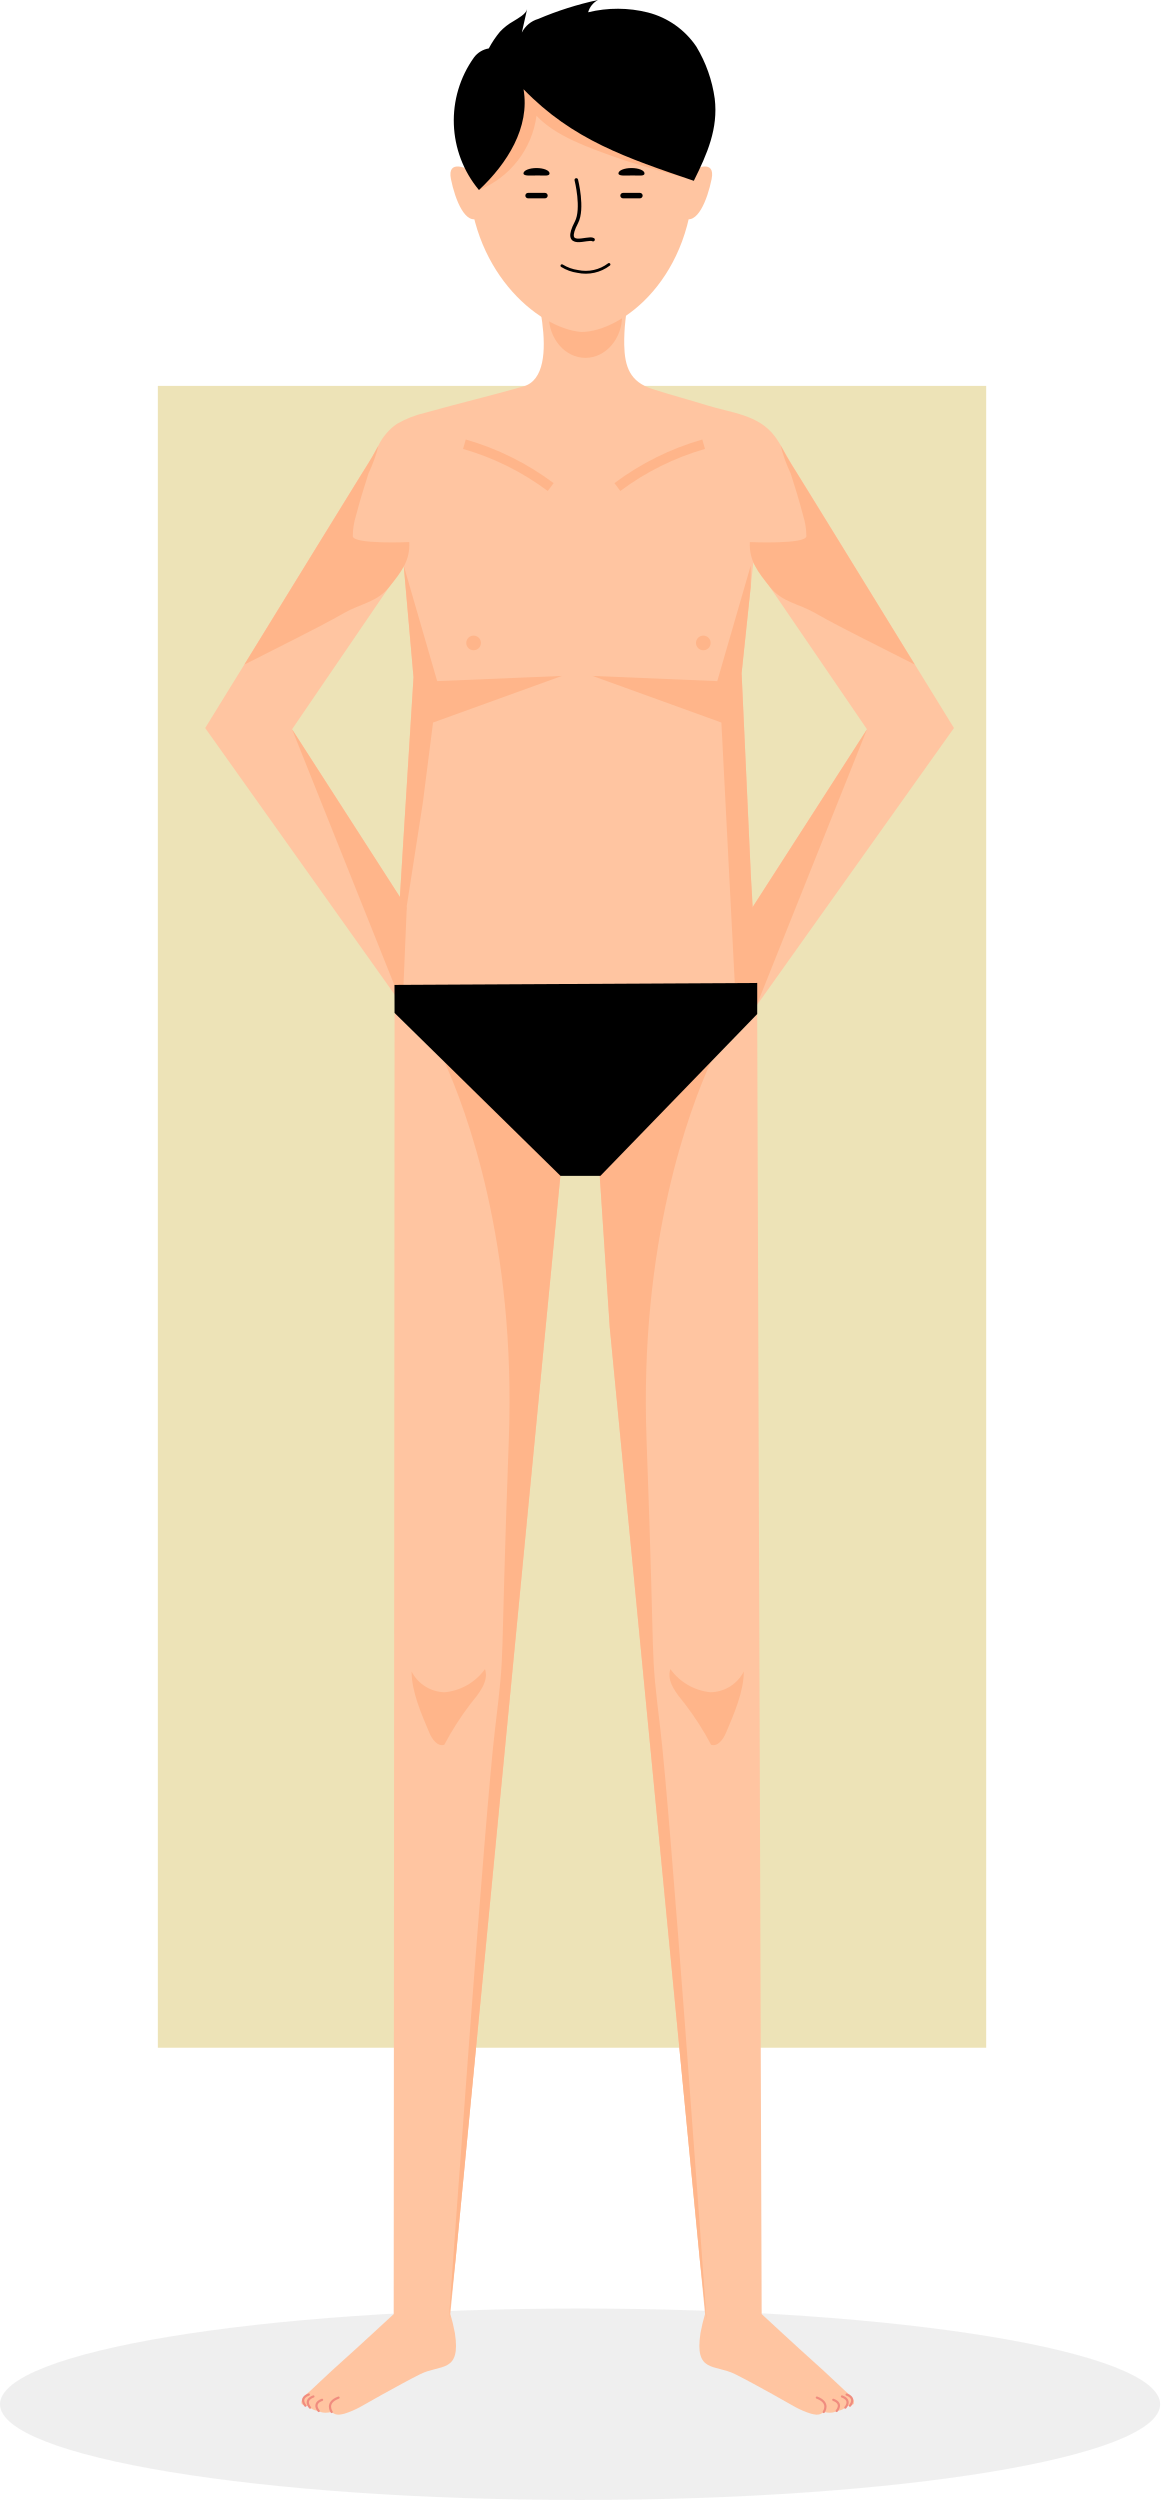
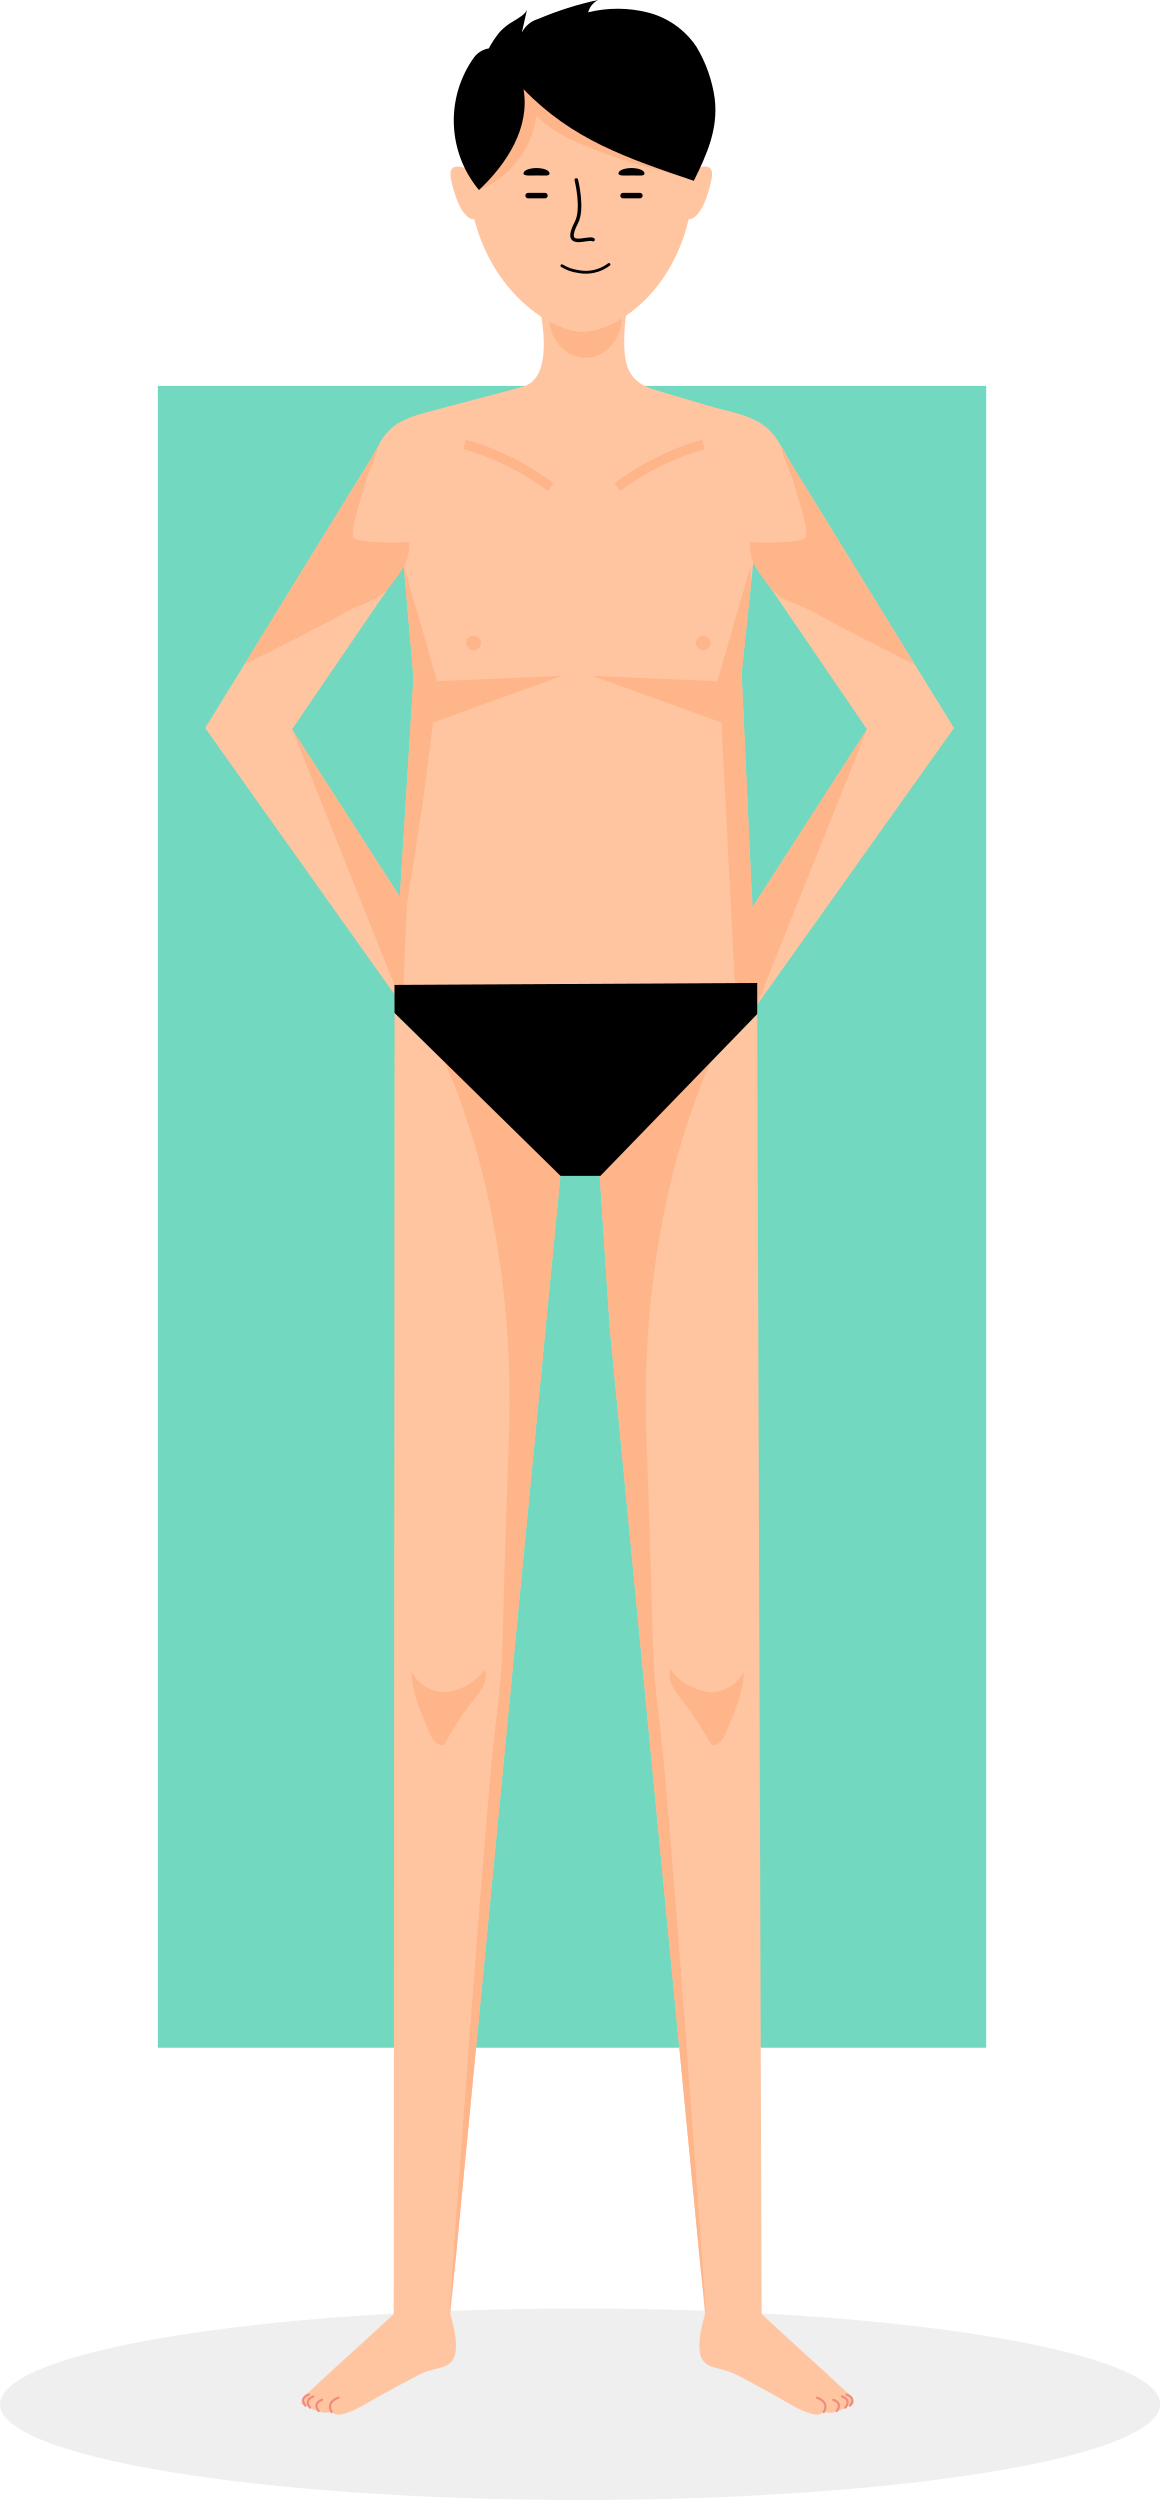
<svg xmlns="http://www.w3.org/2000/svg" width="118.22" height="254.751" viewBox="0 0 118.22 254.751">
-   <g id="Grupo_55841" data-name="Grupo 55841" transform="translate(-220.761 -116.868)">
-     <rect id="Rectángulo_5354" data-name="Rectángulo 5354" width="84.408" height="169.342" transform="translate(236.846 156.191)" fill="#ede3b7" />
-     <g id="Grupo_55804" data-name="Grupo 55804">
-       <g id="Grupo_55803" data-name="Grupo 55803">
-         <g id="Grupo_55802" data-name="Grupo 55802">
-           <ellipse id="Elipse_4043" data-name="Elipse 4043" cx="59.11" cy="9.755" rx="59.11" ry="9.755" transform="translate(220.761 352.108)" fill="#606060" opacity="0.1" />
-           <g id="Grupo_55799" data-name="Grupo 55799">
-             <g id="Grupo_55791" data-name="Grupo 55791">
-               <path id="Trazado_105548" data-name="Trazado 105548" d="M277.879,236.545l-1.52,15.59-9.18,95.04-.53,5.49h-5.77l.09-132.57,5.07,4.94Z" fill="#ffc5a1" />
-               <path id="Trazado_105549" data-name="Trazado 105549" d="M263.593,358.792c-2.066,1.024-6.181,3.378-6.181,3.378a9.148,9.148,0,0,1-1.549.652,3.32,3.32,0,0,1-.542.1.956.956,0,0,1-.762-.28c-1,.254-1.372-.135-1.372-.135-.381.1-1.058-.449-1.058-.449a1.959,1.959,0,0,1-.61-.2c-.118-.2.009-.644.423-.974s2.253-2.134,3.768-3.471c1.567-1.4,4.725-4.327,5.182-4.75h5.758a19.262,19.262,0,0,1,.466,1.955C267.742,358.7,265.659,357.767,263.593,358.792Z" fill="#ffc5a1" />
-               <path id="Trazado_105550" data-name="Trazado 105550" d="M254.559,362.65s-.694-.95.7-1.465" fill="none" stroke="#f08c7f" stroke-linecap="round" stroke-linejoin="round" stroke-width="0.226" />
-               <path id="Trazado_105551" data-name="Trazado 105551" d="M253.238,362.548s-.7-.755.343-1.138" fill="none" stroke="#f08c7f" stroke-linecap="round" stroke-linejoin="round" stroke-width="0.226" />
-               <path id="Trazado_105552" data-name="Trazado 105552" d="M252.354,362.207s-.7-.755.343-1.139" fill="none" stroke="#f08c7f" stroke-linecap="round" stroke-linejoin="round" stroke-width="0.226" />
-               <path id="Trazado_105553" data-name="Trazado 105553" d="M251.882,362.01s-.7-.755.343-1.138" fill="none" stroke="#f08c7f" stroke-linecap="round" stroke-linejoin="round" stroke-width="0.226" />
-             </g>
-             <path id="Trazado_105554" data-name="Trazado 105554" d="M266.082,289.31a5.728,5.728,0,0,0,4.1-2.364c.422,1.28-.642,2.513-1.49,3.561a29.856,29.856,0,0,0-2.658,4.154c-.675.221-1.233-.547-1.511-1.2-.791-1.861-1.832-4.231-1.821-6.266A3.877,3.877,0,0,0,266.082,289.31Z" fill="#ffb58a" />
-             <path id="Trazado_105555" data-name="Trazado 105555" d="M277.879,236.545l-1.52,15.59-9.18,95.04-.61,5.49-.08.68s.02-.23.05-.68c.43-6.05,3.63-50.91,4.66-59.55,1.1-9.27.47-4.09,1.41-29.54.75-20.05-4.36-33.66-6.57-38.54Z" fill="#ffb58a" />
-             <g id="Grupo_55792" data-name="Grupo 55792">
-               <path id="Trazado_105556" data-name="Trazado 105556" d="M281.859,236.374l1.036,15.76,9.18,95.04.53,5.49h5.77l-.456-132.46-4.7,4.83Z" fill="#ffc5a1" />
-               <path id="Trazado_105557" data-name="Trazado 105557" d="M295.662,358.792c2.066,1.024,6.181,3.378,6.181,3.378a9.112,9.112,0,0,0,1.549.652,3.32,3.32,0,0,0,.542.1.956.956,0,0,0,.762-.28c1,.254,1.372-.135,1.372-.135.381.1,1.058-.449,1.058-.449a1.959,1.959,0,0,0,.61-.2c.118-.2-.009-.644-.424-.974s-2.252-2.134-3.767-3.471c-1.567-1.4-4.725-4.327-5.182-4.75h-5.758a19.262,19.262,0,0,0-.466,1.955C291.513,358.7,293.6,357.767,295.662,358.792Z" fill="#ffc5a1" />
-               <path id="Trazado_105558" data-name="Trazado 105558" d="M304.7,362.65s.694-.95-.7-1.465" fill="none" stroke="#f08c7f" stroke-linecap="round" stroke-linejoin="round" stroke-width="0.226" />
-               <path id="Trazado_105559" data-name="Trazado 105559" d="M306.017,362.548s.7-.755-.343-1.138" fill="none" stroke="#f08c7f" stroke-linecap="round" stroke-linejoin="round" stroke-width="0.226" />
-               <path id="Trazado_105560" data-name="Trazado 105560" d="M306.9,362.207s.7-.755-.343-1.139" fill="none" stroke="#f08c7f" stroke-linecap="round" stroke-linejoin="round" stroke-width="0.226" />
-               <path id="Trazado_105561" data-name="Trazado 105561" d="M307.373,362.01s.7-.755-.343-1.138" fill="none" stroke="#f08c7f" stroke-linecap="round" stroke-linejoin="round" stroke-width="0.226" />
-             </g>
-             <path id="Trazado_105562" data-name="Trazado 105562" d="M293.172,289.31a5.731,5.731,0,0,1-4.1-2.364c-.421,1.28.643,2.513,1.49,3.561a29.77,29.77,0,0,1,2.659,4.154c.675.221,1.233-.547,1.511-1.2.791-1.861,1.832-4.231,1.82-6.266A3.874,3.874,0,0,1,293.172,289.31Z" fill="#ffb58a" />
-             <path id="Trazado_105563" data-name="Trazado 105563" d="M281.859,236.5l1.036,15.638,9.18,95.04.61,5.49.08.68s-.02-.23-.05-.68c-.43-6.05-3.63-50.91-4.66-59.55-1.1-9.27-.47-4.09-1.41-29.54-.75-20.05,4.36-33.66,6.57-38.54Z" fill="#ffb58a" />
-             <path id="Trazado_105564" data-name="Trazado 105564" d="M317.969,191.055l-1.53-2.49q-1.9-3.075-3.79-6.15-2.415-3.915-4.83-7.85-2.325-3.795-4.66-7.58c-.59-.95-1.19-1.89-1.76-2.85-.56-.94-1.04-1.93-1.69-2.81-1.65-2.21-4.46-2.39-6.89-3.15-1.86-.58-3.74-1.07-5.59-1.67-2.27-.73-2.81-2.25-2.86-4.5a20.361,20.361,0,0,1,.12-2.46c.02-.17.04-.33.06-.5a31.264,31.264,0,0,1,1.25-5.49l-3.02.29a.01.01,0,0,1-.01.01l-2.8.27h-5.23a33.992,33.992,0,0,1,1.19,5.02v.01c.03.17.06.35.08.53.38,2.89.23,5.95-1.91,6.56-3.3.94-6.65,1.74-9.96,2.67a10.646,10.646,0,0,0-2.94,1.15,5.743,5.743,0,0,0-1.87,2.19s.01,0,0,.01c-.07.12-.14.24-.2.36-.51.98-1.13,1.91-1.71,2.85-1.46,2.36-2.91,4.73-4.37,7.09q-2.4,3.915-4.81,7.82-1.3,2.1-2.58,4.2c-.52.83-1.03,1.66-1.54,2.49q-1.155,1.86-2.29,3.72a2.262,2.262,0,0,0-.16.26l20.12,28.31.17-1.82,13.16,6.76,4.85,1.09,17.95-5.19-.04-.9Zm-56.08,11.04-.38,6.17-10.99-17.08,11.38-16.68,1,11.39Zm35.38,3.92-.94-20.54.93-8.81.26-2.46,11.59,16.98-11.69,18.17Z" fill="#ffc5a1" />
-             <ellipse id="Elipse_4044" data-name="Elipse 4044" cx="3.741" cy="4.329" rx="3.741" ry="4.329" transform="translate(276.677 144.677)" fill="#ffb58a" />
-             <path id="Trazado_105565" data-name="Trazado 105565" d="M269.768,182.383a.747.747,0,1,1-.747-.747A.747.747,0,0,1,269.768,182.383Z" fill="#ffb58a" />
-             <path id="Trazado_105566" data-name="Trazado 105566" d="M293.176,182.383a.747.747,0,1,1-.748-.747A.747.747,0,0,1,293.176,182.383Z" fill="#ffb58a" />
-             <g id="Grupo_55798" data-name="Grupo 55798">
-               <g id="Grupo_55797" data-name="Grupo 55797">
-                 <g id="Grupo_55796" data-name="Grupo 55796">
-                   <g id="Grupo_55794" data-name="Grupo 55794">
-                     <path id="Trazado_105567" data-name="Trazado 105567" d="M291.474,134.382c0,10.733-7.315,16.315-11.483,16.315-4.539-.387-11.484-6.44-11.484-16.315,0-11.5,5.142-12.666,11.484-12.666S291.474,121.716,291.474,134.382Z" fill="#ffc5a1" />
-                     <path id="Trazado_105568" data-name="Trazado 105568" d="M283.42,132.869c-2.669-.96-6.061-2.126-7.988-4.206a9.532,9.532,0,0,1-5.87,7.569,31.893,31.893,0,0,1,2.745-11.688,2.162,2.162,0,0,1,.38-.69,1.925,1.925,0,0,1,1.269-.49,10.949,10.949,0,0,1,5.726,1.41,56.768,56.768,0,0,1,5.431,3.207,16.732,16.732,0,0,1,4.306,3.495,8.592,8.592,0,0,1,1.6,2.708c.314,1.236-.56.782-1.437.529C287.522,134.121,285.439,133.6,283.42,132.869Z" fill="#ffb58a" />
-                     <g id="Grupo_55793" data-name="Grupo 55793">
-                       <path id="Trazado_105569" data-name="Trazado 105569" d="M285.97,137.078h-1.723a.277.277,0,0,1-.277-.277h0a.278.278,0,0,1,.277-.278h1.723a.279.279,0,0,1,.278.278h0A.278.278,0,0,1,285.97,137.078Z" />
-                       <path id="Trazado_105570" data-name="Trazado 105570" d="M276.293,137.078h-1.722a.278.278,0,0,1-.278-.277h0a.279.279,0,0,1,.278-.278h1.722a.278.278,0,0,1,.278.278h0A.277.277,0,0,1,276.293,137.078Z" />
+   <g id="Grupo_1069624" data-name="Grupo 1069624" transform="translate(-319 -1727.843)">
+     <g id="Grupo_55841" data-name="Grupo 55841" transform="translate(98.239 1610.975)">
+       <rect id="Rectángulo_5354" data-name="Rectángulo 5354" width="84.408" height="169.342" transform="translate(236.846 156.191)" fill="#73d8c0" />
+       <g id="Grupo_55804" data-name="Grupo 55804">
+         <g id="Grupo_55803" data-name="Grupo 55803">
+           <g id="Grupo_55802" data-name="Grupo 55802">
+             <ellipse id="Elipse_4043" data-name="Elipse 4043" cx="59.11" cy="9.755" rx="59.11" ry="9.755" transform="translate(220.761 352.108)" fill="#606060" opacity="0.1" />
+             <g id="Grupo_55799" data-name="Grupo 55799">
+               <g id="Grupo_55791" data-name="Grupo 55791">
+                 <path id="Trazado_105548" data-name="Trazado 105548" d="M277.879,236.545l-1.52,15.59-9.18,95.04-.53,5.49h-5.77l.09-132.57,5.07,4.94Z" fill="#ffc5a1" />
+                 <path id="Trazado_105549" data-name="Trazado 105549" d="M263.593,358.792c-2.066,1.024-6.181,3.378-6.181,3.378a9.148,9.148,0,0,1-1.549.652,3.32,3.32,0,0,1-.542.1.956.956,0,0,1-.762-.28c-1,.254-1.372-.135-1.372-.135-.381.1-1.058-.449-1.058-.449a1.959,1.959,0,0,1-.61-.2c-.118-.2.009-.644.423-.974s2.253-2.134,3.768-3.471c1.567-1.4,4.725-4.327,5.182-4.75h5.758a19.262,19.262,0,0,1,.466,1.955C267.742,358.7,265.659,357.767,263.593,358.792Z" fill="#ffc5a1" />
+                 <path id="Trazado_105550" data-name="Trazado 105550" d="M254.559,362.65s-.694-.95.7-1.465" fill="none" stroke="#f08c7f" stroke-linecap="round" stroke-linejoin="round" stroke-width="0.226" />
+                 <path id="Trazado_105551" data-name="Trazado 105551" d="M253.238,362.548s-.7-.755.343-1.138" fill="none" stroke="#f08c7f" stroke-linecap="round" stroke-linejoin="round" stroke-width="0.226" />
+                 <path id="Trazado_105552" data-name="Trazado 105552" d="M252.354,362.207s-.7-.755.343-1.139" fill="none" stroke="#f08c7f" stroke-linecap="round" stroke-linejoin="round" stroke-width="0.226" />
+                 <path id="Trazado_105553" data-name="Trazado 105553" d="M251.882,362.01s-.7-.755.343-1.138" fill="none" stroke="#f08c7f" stroke-linecap="round" stroke-linejoin="round" stroke-width="0.226" />
+               </g>
+               <path id="Trazado_105554" data-name="Trazado 105554" d="M266.082,289.31a5.728,5.728,0,0,0,4.1-2.364c.422,1.28-.642,2.513-1.49,3.561a29.856,29.856,0,0,0-2.658,4.154c-.675.221-1.233-.547-1.511-1.2-.791-1.861-1.832-4.231-1.821-6.266A3.877,3.877,0,0,0,266.082,289.31Z" fill="#ffb58a" />
+               <path id="Trazado_105555" data-name="Trazado 105555" d="M277.879,236.545l-1.52,15.59-9.18,95.04-.61,5.49-.08.68s.02-.23.05-.68c.43-6.05,3.63-50.91,4.66-59.55,1.1-9.27.47-4.09,1.41-29.54.75-20.05-4.36-33.66-6.57-38.54Z" fill="#ffb58a" />
+               <g id="Grupo_55792" data-name="Grupo 55792">
+                 <path id="Trazado_105556" data-name="Trazado 105556" d="M281.859,236.374l1.036,15.76,9.18,95.04.53,5.49h5.77l-.456-132.46-4.7,4.83Z" fill="#ffc5a1" />
+                 <path id="Trazado_105557" data-name="Trazado 105557" d="M295.662,358.792c2.066,1.024,6.181,3.378,6.181,3.378a9.112,9.112,0,0,0,1.549.652,3.32,3.32,0,0,0,.542.1.956.956,0,0,0,.762-.28c1,.254,1.372-.135,1.372-.135.381.1,1.058-.449,1.058-.449a1.959,1.959,0,0,0,.61-.2c.118-.2-.009-.644-.424-.974s-2.252-2.134-3.767-3.471c-1.567-1.4-4.725-4.327-5.182-4.75h-5.758a19.262,19.262,0,0,0-.466,1.955C291.513,358.7,293.6,357.767,295.662,358.792Z" fill="#ffc5a1" />
+                 <path id="Trazado_105558" data-name="Trazado 105558" d="M304.7,362.65s.694-.95-.7-1.465" fill="none" stroke="#f08c7f" stroke-linecap="round" stroke-linejoin="round" stroke-width="0.226" />
+                 <path id="Trazado_105559" data-name="Trazado 105559" d="M306.017,362.548s.7-.755-.343-1.138" fill="none" stroke="#f08c7f" stroke-linecap="round" stroke-linejoin="round" stroke-width="0.226" />
+                 <path id="Trazado_105560" data-name="Trazado 105560" d="M306.9,362.207s.7-.755-.343-1.139" fill="none" stroke="#f08c7f" stroke-linecap="round" stroke-linejoin="round" stroke-width="0.226" />
+                 <path id="Trazado_105561" data-name="Trazado 105561" d="M307.373,362.01s.7-.755-.343-1.138" fill="none" stroke="#f08c7f" stroke-linecap="round" stroke-linejoin="round" stroke-width="0.226" />
+               </g>
+               <path id="Trazado_105562" data-name="Trazado 105562" d="M293.172,289.31a5.731,5.731,0,0,1-4.1-2.364c-.421,1.28.643,2.513,1.49,3.561a29.77,29.77,0,0,1,2.659,4.154c.675.221,1.233-.547,1.511-1.2.791-1.861,1.832-4.231,1.82-6.266A3.874,3.874,0,0,1,293.172,289.31Z" fill="#ffb58a" />
+               <path id="Trazado_105563" data-name="Trazado 105563" d="M281.859,236.5l1.036,15.638,9.18,95.04.61,5.49.08.68s-.02-.23-.05-.68c-.43-6.05-3.63-50.91-4.66-59.55-1.1-9.27-.47-4.09-1.41-29.54-.75-20.05,4.36-33.66,6.57-38.54Z" fill="#ffb58a" />
+               <path id="Trazado_105564" data-name="Trazado 105564" d="M317.969,191.055l-1.53-2.49q-1.9-3.075-3.79-6.15-2.415-3.915-4.83-7.85-2.325-3.795-4.66-7.58c-.59-.95-1.19-1.89-1.76-2.85-.56-.94-1.04-1.93-1.69-2.81-1.65-2.21-4.46-2.39-6.89-3.15-1.86-.58-3.74-1.07-5.59-1.67-2.27-.73-2.81-2.25-2.86-4.5a20.361,20.361,0,0,1,.12-2.46c.02-.17.04-.33.06-.5a31.264,31.264,0,0,1,1.25-5.49l-3.02.29a.01.01,0,0,1-.01.01l-2.8.27h-5.23a33.992,33.992,0,0,1,1.19,5.02v.01c.03.17.06.35.08.53.38,2.89.23,5.95-1.91,6.56-3.3.94-6.65,1.74-9.96,2.67a10.646,10.646,0,0,0-2.94,1.15,5.743,5.743,0,0,0-1.87,2.19s.01,0,0,.01c-.07.12-.14.24-.2.36-.51.98-1.13,1.91-1.71,2.85-1.46,2.36-2.91,4.73-4.37,7.09q-2.4,3.915-4.81,7.82-1.3,2.1-2.58,4.2c-.52.83-1.03,1.66-1.54,2.49q-1.155,1.86-2.29,3.72a2.262,2.262,0,0,0-.16.26l20.12,28.31.17-1.82,13.16,6.76,4.85,1.09,17.95-5.19-.04-.9Zm-56.08,11.04-.38,6.17-10.99-17.08,11.38-16.68,1,11.39Zm35.38,3.92-.94-20.54.93-8.81.26-2.46,11.59,16.98-11.69,18.17Z" fill="#ffc5a1" />
+               <ellipse id="Elipse_4044" data-name="Elipse 4044" cx="3.741" cy="4.329" rx="3.741" ry="4.329" transform="translate(276.677 144.677)" fill="#ffb58a" />
+               <path id="Trazado_105565" data-name="Trazado 105565" d="M269.768,182.383a.747.747,0,1,1-.747-.747A.747.747,0,0,1,269.768,182.383Z" fill="#ffb58a" />
+               <path id="Trazado_105566" data-name="Trazado 105566" d="M293.176,182.383a.747.747,0,1,1-.748-.747A.747.747,0,0,1,293.176,182.383Z" fill="#ffb58a" />
+               <g id="Grupo_55798" data-name="Grupo 55798">
+                 <g id="Grupo_55797" data-name="Grupo 55797">
+                   <g id="Grupo_55796" data-name="Grupo 55796">
+                     <g id="Grupo_55794" data-name="Grupo 55794">
+                       <path id="Trazado_105567" data-name="Trazado 105567" d="M291.474,134.382c0,10.733-7.315,16.315-11.483,16.315-4.539-.387-11.484-6.44-11.484-16.315,0-11.5,5.142-12.666,11.484-12.666S291.474,121.716,291.474,134.382Z" fill="#ffc5a1" />
+                       <path id="Trazado_105568" data-name="Trazado 105568" d="M283.42,132.869c-2.669-.96-6.061-2.126-7.988-4.206a9.532,9.532,0,0,1-5.87,7.569,31.893,31.893,0,0,1,2.745-11.688,2.162,2.162,0,0,1,.38-.69,1.925,1.925,0,0,1,1.269-.49,10.949,10.949,0,0,1,5.726,1.41,56.768,56.768,0,0,1,5.431,3.207,16.732,16.732,0,0,1,4.306,3.495,8.592,8.592,0,0,1,1.6,2.708c.314,1.236-.56.782-1.437.529C287.522,134.121,285.439,133.6,283.42,132.869Z" fill="#ffb58a" />
+                       <g id="Grupo_55793" data-name="Grupo 55793">
+                         <path id="Trazado_105569" data-name="Trazado 105569" d="M285.97,137.078h-1.723a.277.277,0,0,1-.277-.277h0a.278.278,0,0,1,.277-.278h1.723a.279.279,0,0,1,.278.278h0A.278.278,0,0,1,285.97,137.078Z" />
+                         <path id="Trazado_105570" data-name="Trazado 105570" d="M276.293,137.078h-1.722a.278.278,0,0,1-.278-.277h0a.279.279,0,0,1,.278-.278h1.722a.278.278,0,0,1,.278.278h0A.277.277,0,0,1,276.293,137.078Z" />
+                       </g>
+                       <path id="Trazado_105571" data-name="Trazado 105571" d="M291.474,134.144s2.229-1.152,1.8.974-1.489,4.785-2.871,3.934S291.474,134.144,291.474,134.144Z" fill="#ffc5a1" />
+                       <path id="Trazado_105572" data-name="Trazado 105572" d="M268.512,134.144s-2.229-1.152-1.8.974,1.488,4.785,2.87,3.934S268.512,134.144,268.512,134.144Z" fill="#ffc5a1" />
                    </g>
-                     <path id="Trazado_105571" data-name="Trazado 105571" d="M291.474,134.144s2.229-1.152,1.8.974-1.489,4.785-2.871,3.934S291.474,134.144,291.474,134.144Z" fill="#ffc5a1" />
-                     <path id="Trazado_105572" data-name="Trazado 105572" d="M268.512,134.144s-2.229-1.152-1.8.974,1.488,4.785,2.87,3.934S268.512,134.144,268.512,134.144Z" fill="#ffc5a1" />
-                   </g>
-                   <g id="Grupo_55795" data-name="Grupo 55795">
-                     <path id="Trazado_105573" data-name="Trazado 105573" d="M278.021,143.945a4.145,4.145,0,0,0,1.61.583,3.918,3.918,0,0,0,3.184-.71" fill="none" stroke="#000" stroke-linecap="round" stroke-linejoin="round" stroke-width="0.291" />
-                     <path id="Trazado_105574" data-name="Trazado 105574" d="M276.76,134.535c0,.3-.474.212-1.207.212s-1.449.089-1.449-.212.6-.543,1.328-.543S276.76,134.235,276.76,134.535Z" />
-                     <path id="Trazado_105575" data-name="Trazado 105575" d="M286.437,134.535c0,.3-.474.212-1.207.212s-1.449.089-1.449-.212.594-.543,1.328-.543S286.437,134.235,286.437,134.535Z" />
-                     <path id="Trazado_105576" data-name="Trazado 105576" d="M279.486,135.205s.74,2.933.018,4.315c-1.507,2.878,1.175,1.441,1.689,1.768" fill="none" stroke="#000" stroke-linecap="round" stroke-linejoin="round" stroke-width="0.362" />
+                     <g id="Grupo_55795" data-name="Grupo 55795">
+                       <path id="Trazado_105573" data-name="Trazado 105573" d="M278.021,143.945a4.145,4.145,0,0,0,1.61.583,3.918,3.918,0,0,0,3.184-.71" fill="none" stroke="#000" stroke-linecap="round" stroke-linejoin="round" stroke-width="0.291" />
+                       <path id="Trazado_105574" data-name="Trazado 105574" d="M276.76,134.535c0,.3-.474.212-1.207.212s-1.449.089-1.449-.212.6-.543,1.328-.543S276.76,134.235,276.76,134.535Z" />
+                       <path id="Trazado_105575" data-name="Trazado 105575" d="M286.437,134.535c0,.3-.474.212-1.207.212s-1.449.089-1.449-.212.594-.543,1.328-.543S286.437,134.235,286.437,134.535Z" />
+                       <path id="Trazado_105576" data-name="Trazado 105576" d="M279.486,135.205s.74,2.933.018,4.315c-1.507,2.878,1.175,1.441,1.689,1.768" fill="none" stroke="#000" stroke-linecap="round" stroke-linejoin="round" stroke-width="0.362" />
+                     </g>
                  </g>
                </g>
              </g>
            </g>
+             <g id="Grupo_55800" data-name="Grupo 55800">
+               <path id="Trazado_105577" data-name="Trazado 105577" d="M283.671,166.5a27.158,27.158,0,0,1,8.791-4.366" fill="none" stroke="#ffb58a" stroke-miterlimit="10" stroke-width="1" />
+               <path id="Trazado_105578" data-name="Trazado 105578" d="M276.876,166.5a27.158,27.158,0,0,0-8.791-4.366" fill="none" stroke="#ffb58a" stroke-miterlimit="10" stroke-width="1" />
+             </g>
+             <g id="Grupo_55801" data-name="Grupo 55801">
+               <path id="Trazado_105579" data-name="Trazado 105579" d="M309.11,191.181l-11.267,28.18-.42-10.007Z" fill="#ffb58a" />
+               <path id="Trazado_105580" data-name="Trazado 105580" d="M250.522,191.181l11.267,28.18.42-10.007Z" fill="#ffb58a" />
+               <path id="Trazado_105581" data-name="Trazado 105581" d="M264.889,190.495l-1.047,8.212-2.882,18.535.93-15.147,1.01-16.2-1-11.39,3.41,11.77,12.71-.53Z" fill="#ffb58a" />
+               <path id="Trazado_105582" data-name="Trazado 105582" d="M297.27,206.015l.652,11.02h-2.289l-1.363-26.54-13.13-4.75,12.71.53,3.41-11.77v2.16l-.93,8.81Z" fill="#ffb58a" />
+               <path id="Trazado_105583" data-name="Trazado 105583" d="M257.039,169.4c.38-1.45.81-2.87,1.27-4.29a14.794,14.794,0,0,0,1.02-2.84c-.07.12-.14.24-.2.36-.51.98-1.13,1.91-1.71,2.85-1.46,2.36-2.91,4.73-4.37,7.09q-2.4,3.915-4.81,7.82-1.3,2.1-2.58,4.2l5.28-2.67c1.64-.84,3.29-1.67,4.89-2.59,1.72-.98,3.333-1.085,4.573-2.625s2.16-2.69,2.067-4.6c0,0-5.693.254-5.76-.593A7.115,7.115,0,0,1,257.039,169.4Z" fill="#ffb58a" />
+               <path id="Trazado_105584" data-name="Trazado 105584" d="M302.6,169.4c-.38-1.45-.81-2.87-1.27-4.29a14.8,14.8,0,0,1-1.02-2.84c.07.12.14.24.2.36.51.98,1.13,1.91,1.71,2.85,1.46,2.36,2.91,4.73,4.37,7.09q2.4,3.915,4.81,7.82,1.3,2.1,2.58,4.2l-5.28-2.67c-1.64-.84-3.29-1.67-4.89-2.59-1.72-.98-3.332-1.085-4.572-2.625s-2.16-2.69-2.068-4.6c0,0,5.694.254,5.76-.593A7.08,7.08,0,0,0,302.6,169.4Z" fill="#ffb58a" />
+             </g>
          </g>
-           <g id="Grupo_55800" data-name="Grupo 55800">
-             <path id="Trazado_105577" data-name="Trazado 105577" d="M283.671,166.5a27.158,27.158,0,0,1,8.791-4.366" fill="none" stroke="#ffb58a" stroke-miterlimit="10" stroke-width="1" />
-             <path id="Trazado_105578" data-name="Trazado 105578" d="M276.876,166.5a27.158,27.158,0,0,0-8.791-4.366" fill="none" stroke="#ffb58a" stroke-miterlimit="10" stroke-width="1" />
-           </g>
-           <g id="Grupo_55801" data-name="Grupo 55801">
-             <path id="Trazado_105579" data-name="Trazado 105579" d="M309.11,191.181l-11.267,28.18-.42-10.007Z" fill="#ffb58a" />
-             <path id="Trazado_105580" data-name="Trazado 105580" d="M250.522,191.181l11.267,28.18.42-10.007Z" fill="#ffb58a" />
-             <path id="Trazado_105581" data-name="Trazado 105581" d="M264.889,190.495l-1.047,8.212-2.882,18.535.93-15.147,1.01-16.2-1-11.39,3.41,11.77,12.71-.53Z" fill="#ffb58a" />
-             <path id="Trazado_105582" data-name="Trazado 105582" d="M297.27,206.015l.652,11.02h-2.289l-1.363-26.54-13.13-4.75,12.71.53,3.41-11.77v2.16l-.93,8.81Z" fill="#ffb58a" />
-             <path id="Trazado_105583" data-name="Trazado 105583" d="M257.039,169.4c.38-1.45.81-2.87,1.27-4.29a14.794,14.794,0,0,0,1.02-2.84c-.07.12-.14.24-.2.36-.51.98-1.13,1.91-1.71,2.85-1.46,2.36-2.91,4.73-4.37,7.09q-2.4,3.915-4.81,7.82-1.3,2.1-2.58,4.2l5.28-2.67c1.64-.84,3.29-1.67,4.89-2.59,1.72-.98,3.333-1.085,4.573-2.625s2.16-2.69,2.067-4.6c0,0-5.693.254-5.76-.593A7.115,7.115,0,0,1,257.039,169.4Z" fill="#ffb58a" />
-             <path id="Trazado_105584" data-name="Trazado 105584" d="M302.6,169.4c-.38-1.45-.81-2.87-1.27-4.29a14.8,14.8,0,0,1-1.02-2.84c.07.12.14.24.2.36.51.98,1.13,1.91,1.71,2.85,1.46,2.36,2.91,4.73,4.37,7.09q2.4,3.915,4.81,7.82,1.3,2.1,2.58,4.2l-5.28-2.67c-1.64-.84-3.29-1.67-4.89-2.59-1.72-.98-3.332-1.085-4.572-2.625s-2.16-2.69-2.068-4.6c0,0,5.694.254,5.76-.593A7.08,7.08,0,0,0,302.6,169.4Z" fill="#ffb58a" />
-           </g>
+           <path id="Trazado_105585" data-name="Trazado 105585" d="M260.96,217.232l36.961-.2V220.2l-15.977,16.488h-4.069l-16.909-16.6Z" />
        </g>
-         <path id="Trazado_105585" data-name="Trazado 105585" d="M260.96,217.232l36.961-.2V220.2l-15.977,16.488h-4.069l-16.909-16.6Z" />
+         <path id="Trazado_105586" data-name="Trazado 105586" d="M273.069,119.036l.056-.035c.409-.258,1.233-.689,1.349-1.205q-.268,1.2-.538,2.392a2.711,2.711,0,0,1,1.676-1.392,33.507,33.507,0,0,1,6.081-1.928,2.03,2.03,0,0,0-1,1.252,12.705,12.705,0,0,1,6.1.022,8.485,8.485,0,0,1,4.92,3.469,13.971,13.971,0,0,1,1.879,5.31c.365,3.049-.763,5.623-2.131,8.372-6.814-2.32-12.348-4.16-17.352-9.334.672,3.893-1.66,7.571-4.542,10.273a11.061,11.061,0,0,1-.492-13.529,2.353,2.353,0,0,1,1.493-.9,9.827,9.827,0,0,1,1.139-1.7A5.625,5.625,0,0,1,273.069,119.036Z" />
      </g>
-       <path id="Trazado_105586" data-name="Trazado 105586" d="M273.069,119.036l.056-.035c.409-.258,1.233-.689,1.349-1.205q-.268,1.2-.538,2.392a2.711,2.711,0,0,1,1.676-1.392,33.507,33.507,0,0,1,6.081-1.928,2.03,2.03,0,0,0-1,1.252,12.705,12.705,0,0,1,6.1.022,8.485,8.485,0,0,1,4.92,3.469,13.971,13.971,0,0,1,1.879,5.31c.365,3.049-.763,5.623-2.131,8.372-6.814-2.32-12.348-4.16-17.352-9.334.672,3.893-1.66,7.571-4.542,10.273a11.061,11.061,0,0,1-.492-13.529,2.353,2.353,0,0,1,1.493-.9,9.827,9.827,0,0,1,1.139-1.7A5.625,5.625,0,0,1,273.069,119.036Z" />
    </g>
  </g>
</svg>
